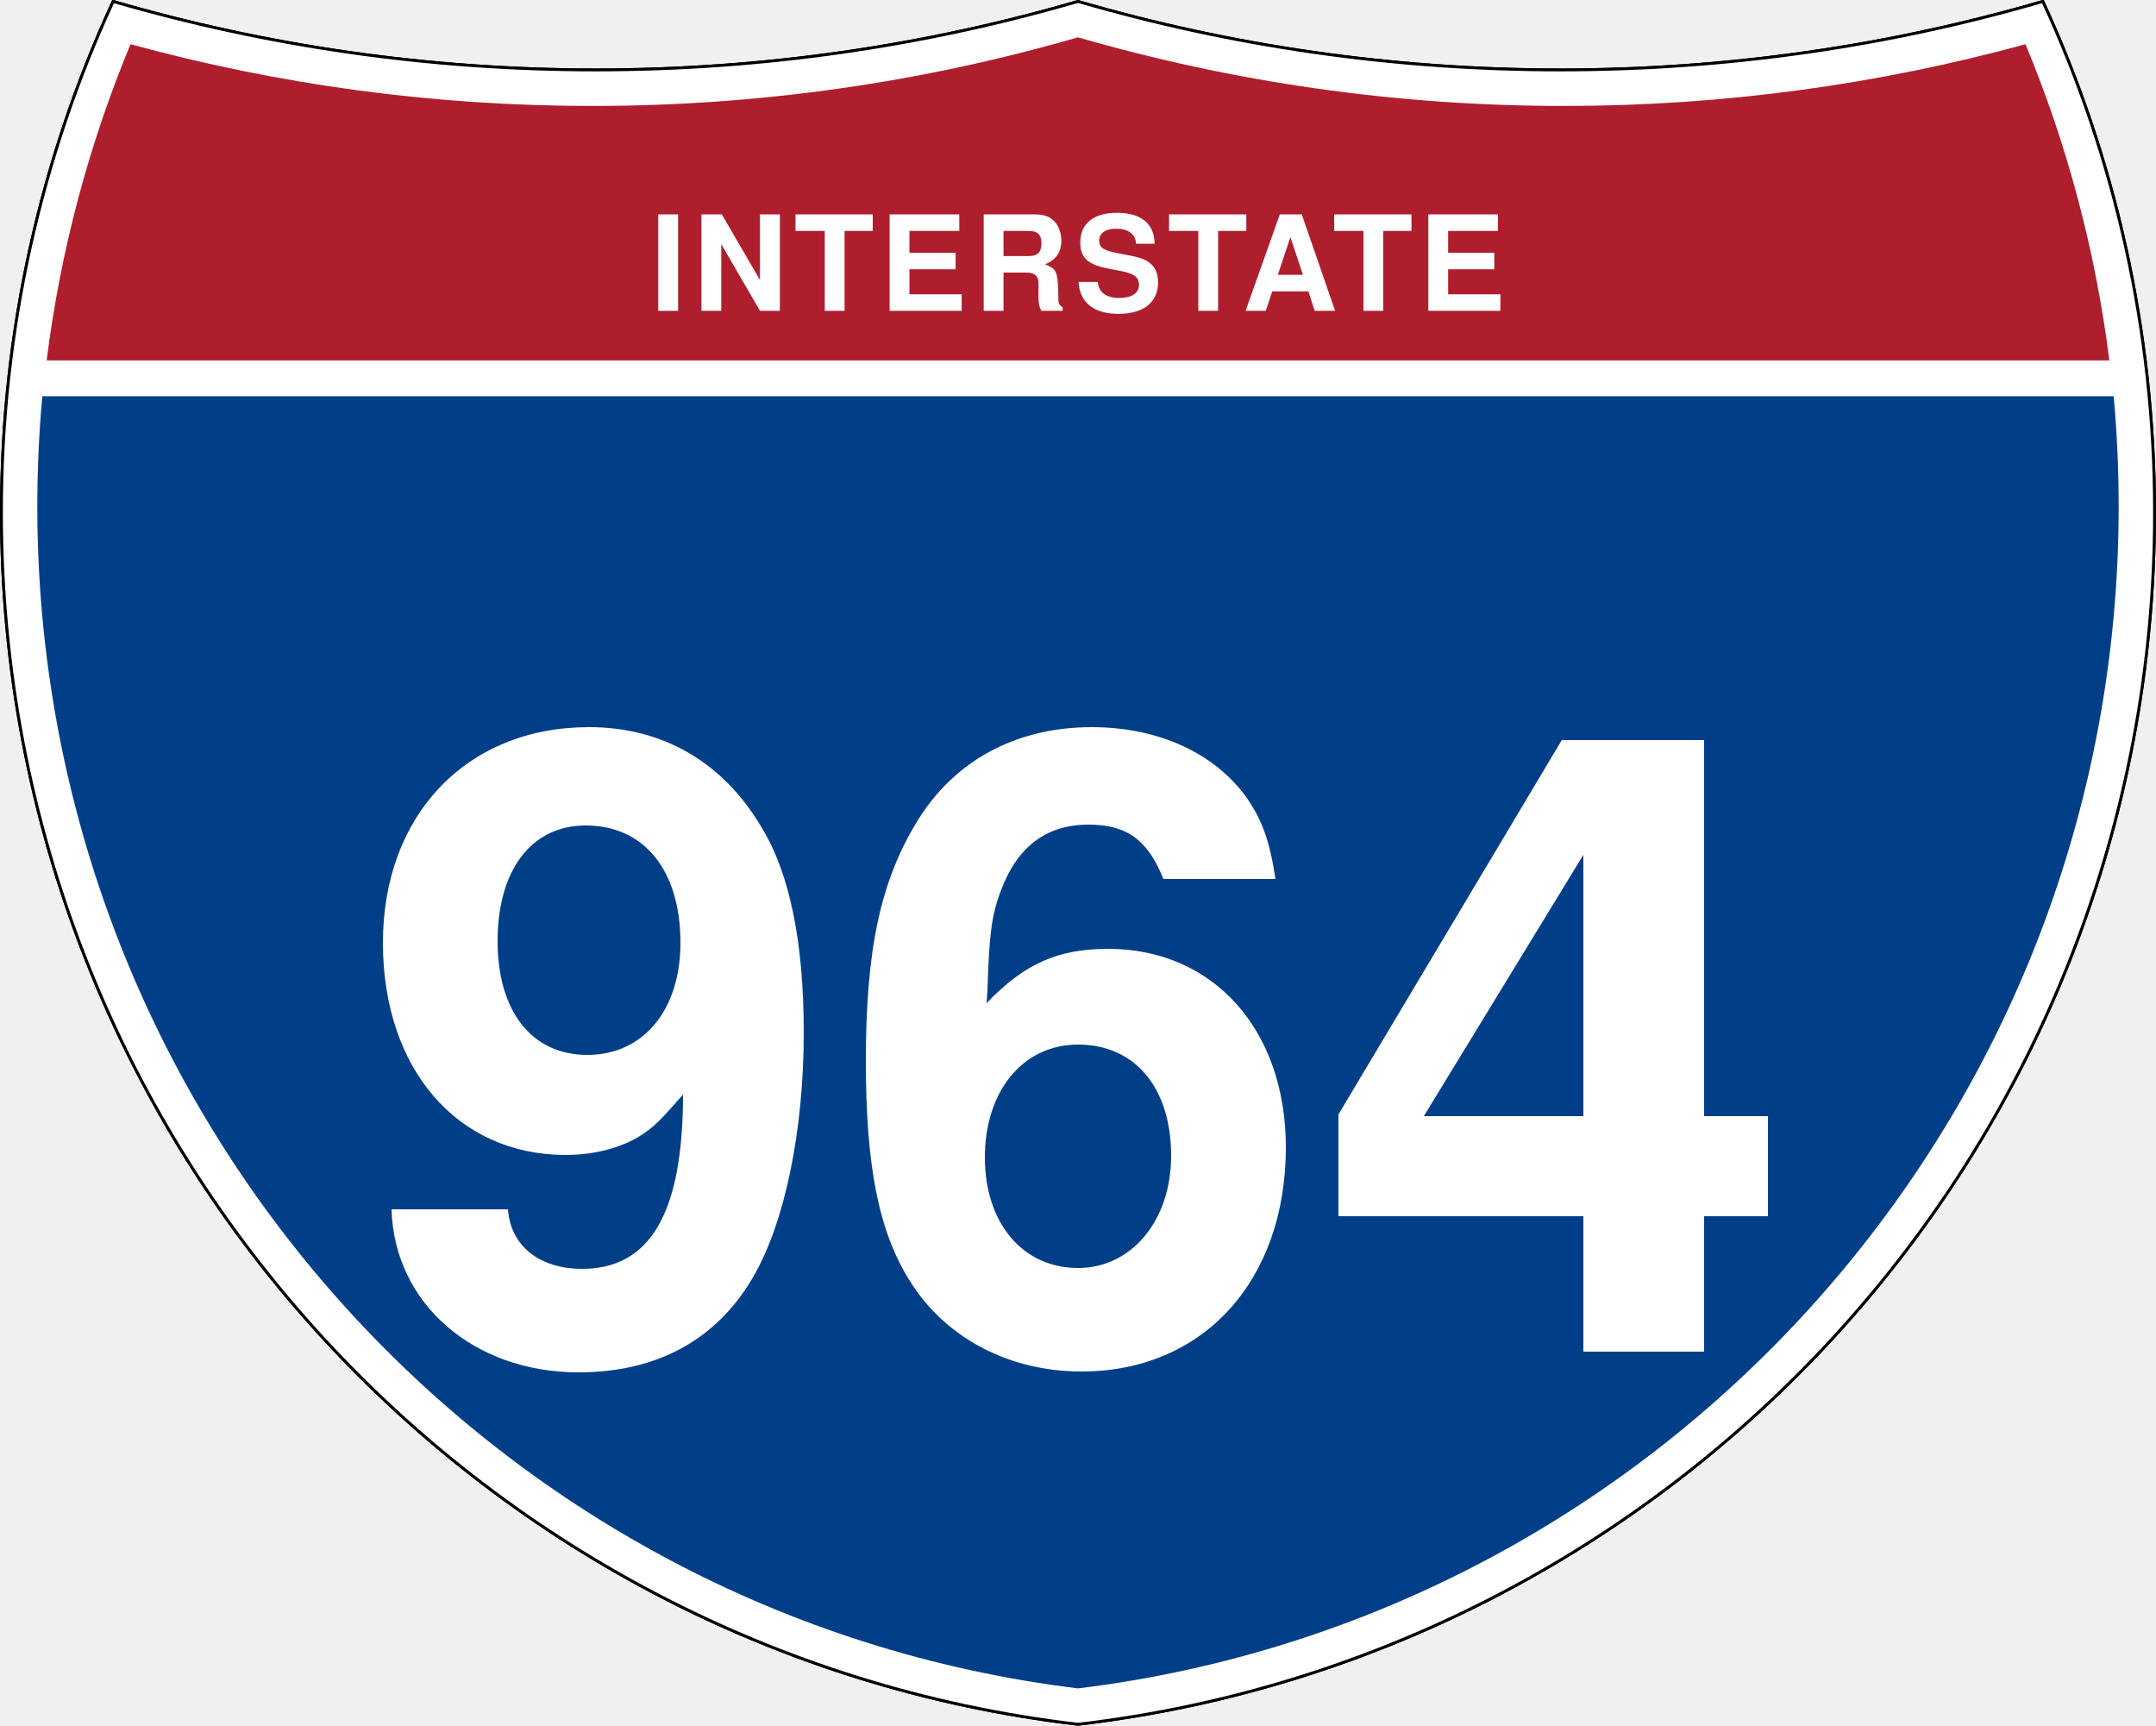
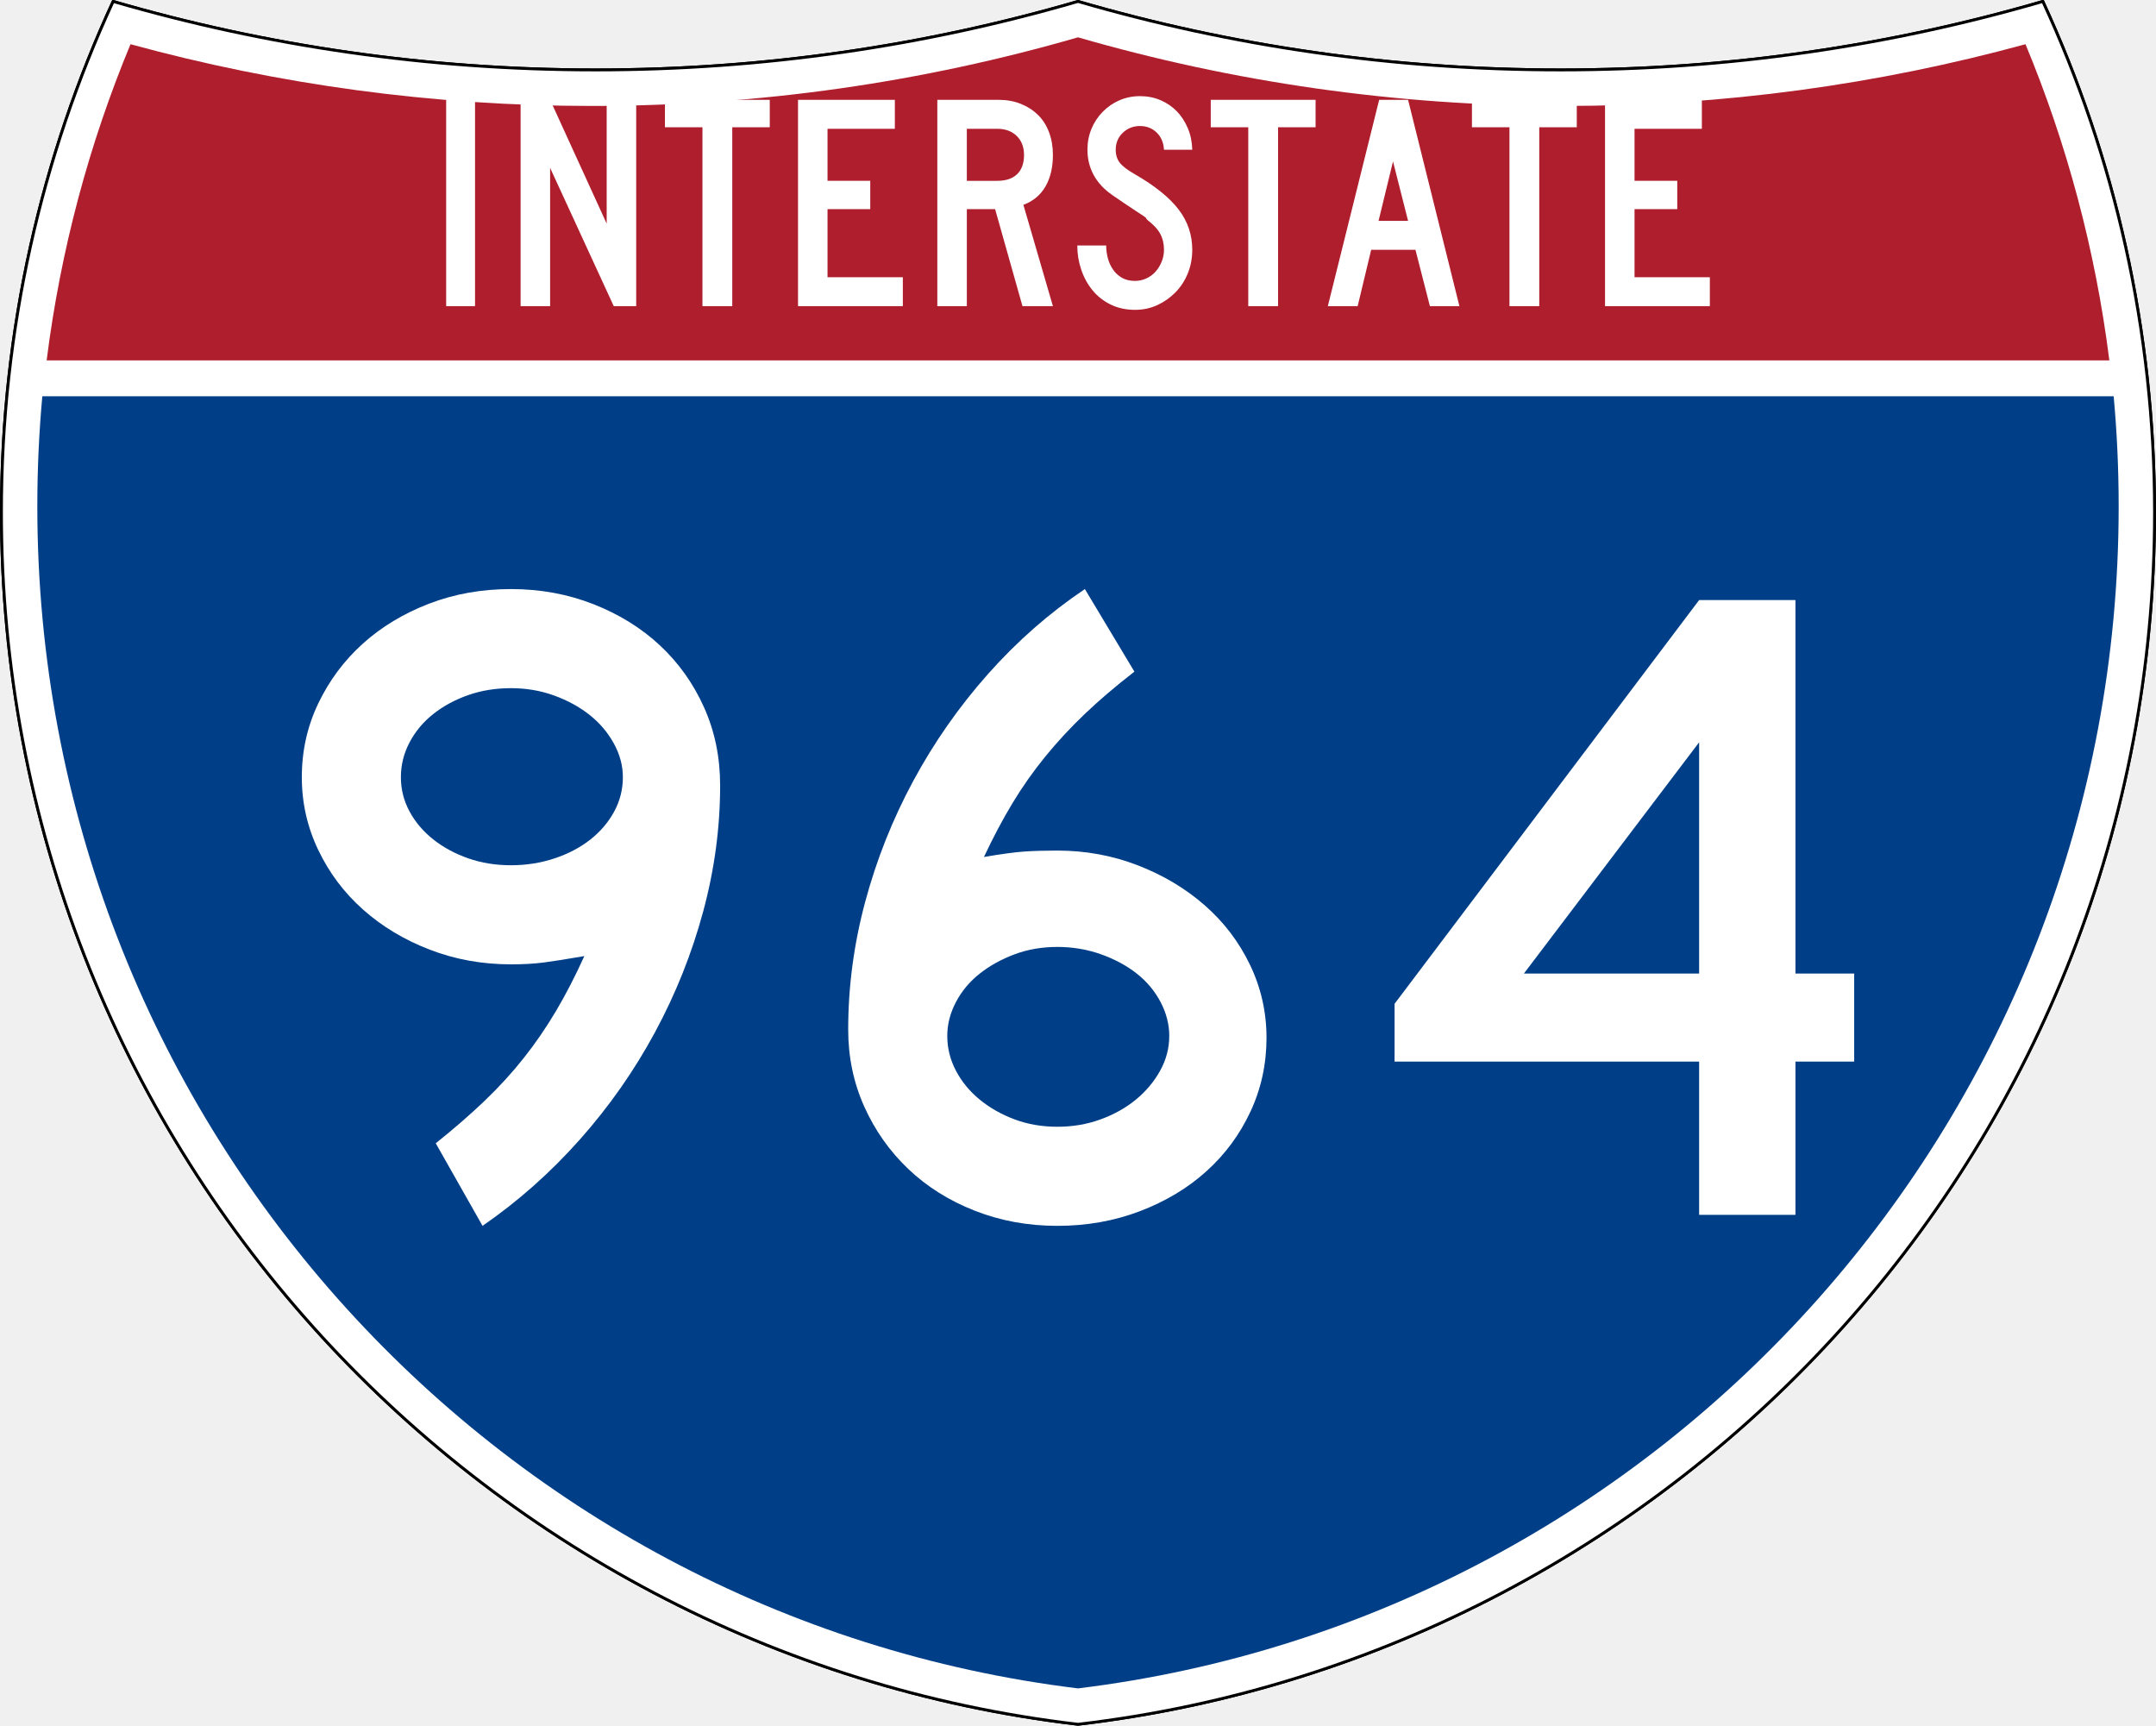
<svg xmlns="http://www.w3.org/2000/svg" width="751" height="601" viewBox="0 0 750 599.999" id="Layer_1" xml:space="preserve">
  <g transform="matrix(0.998668,0,0,0.99867,0.499334,0.398971)" id="g5" style="fill:#ffffff;fill-opacity:1;stroke:#000000;stroke-width:1;stroke-miterlimit:4;stroke-opacity:1;stroke-dasharray:none">
    <path d="M 38.915,0 C 92.236,15.525 148.625,23.85 206.958,23.85 265.291,23.85 321.679,15.525 375,4.883e-4 428.32,15.525 484.709,23.85 543.042,23.85 601.375,23.85 657.764,15.525 711.084,0 736.064,54.121 750,114.388 750,177.909 750,395.718 586.16,575.254 375,599.999 163.839,575.254 0,395.718 0,177.909 0,114.388 13.935,54.121 38.915,0 z" id="path7" style="fill:#ffffff;fill-opacity:1;stroke:#000000;stroke-width:1;stroke-miterlimit:4;stroke-opacity:1;stroke-dasharray:none" />
    <path d="M 38.915,0 C 92.236,15.525 148.625,23.85 206.958,23.85 265.291,23.85 321.679,15.525 375,4.883e-4 428.32,15.525 484.709,23.85 543.042,23.85 601.375,23.85 657.764,15.525 711.084,0 736.064,54.121 750,114.388 750,177.909 750,395.718 586.16,575.254 375,599.999 163.839,575.254 0,395.718 0,177.909 0,114.388 13.935,54.121 38.915,0 z" id="path9" style="fill:#ffffff;fill-opacity:1;stroke:#000000;stroke-width:1;stroke-linecap:round;stroke-linejoin:round;stroke-miterlimit:4;stroke-opacity:1;stroke-dasharray:none" />
  </g>
  <g transform="matrix(1.0056,0,0,1.01014,-2.10137,-3.70189)" id="g11" style="fill:#003f87;fill-opacity:1">
    <path d="m 15,177.909 c 0,-12.782 0.585,-25.427 1.729,-37.91 l 716.542,0 C 734.415,152.482 735,165.127 735,177.909 735,387.423 577.855,560.229 375,584.891 172.145,560.229 15,387.423 15,177.909 z" id="path13" style="fill:#003f87;fill-opacity:1" />
  </g>
  <g transform="matrix(1.00604,0,0,1.02708,-2.2645,-3.1523)" id="g15" style="fill:#af1e2d;fill-opacity:1">
    <path d="m 47.378,17.943 c 50.892,13.635 104.388,20.906 159.582,20.906 58.261,0 114.629,-8.101 168.04,-23.238 53.411,15.137 109.779,23.238 168.04,23.238 55.194,0 108.69,-7.271 159.581,-20.906 14.262,33.625 24.164,69.546 28.996,107.056 l -713.235,0 C 23.215,87.489 33.116,51.567 47.378,17.943 z" id="path17" style="fill:#af1e2d;fill-opacity:1" />
  </g>
-   <text x="375" y="108" text-anchor="middle" font-family="'Arial Narrow','Helvetica Neue Condensed',Helvetica,Arial,sans-serif" font-weight="bold" font-size="46" letter-spacing="2" fill="#ffffff">INTERSTATE</text>
-   <text x="375" y="470" text-anchor="middle" font-family="'Arial Narrow','Helvetica Neue Condensed',Helvetica,Arial,sans-serif" font-weight="bold" font-size="300" fill="#ffffff">964</text>
+   <path fill="#fff" d="M108.869 112.812V50.416h8.741v62.395h-8.741zm50.701 0-19.25-41.814v41.814h-8.928V50.416h8.928l17.11 37.437V50.416h8.928v62.395h-6.789zm35.847-54.105v54.105h-9.019V58.706h-11.346v-8.29h31.712v8.29h-11.346zm19.889 54.105V50.416h29.294v8.756H224.234v15.736h12.927v8.569H224.234v20.582h22.784v8.753h-31.712zm67.899 0-8.278-29.335h-8.554v29.335h-8.928V50.416h18.6c2.418 0 4.634.404 6.649 1.211 2.015.807 3.751 1.925 5.208 3.354 1.457 1.429 2.573 3.183 3.347 5.262.775 2.079 1.162 4.361 1.162 6.845-0 3.725-.744 6.891-2.232 9.499-1.488 2.608-3.72 4.47-6.696 5.586l8.928 30.639h-9.207zm.465-45.724c-0-2.421-.744-4.346-2.232-5.773-1.488-1.428-3.441-2.141-5.859-2.141h-9.207v15.736h9.207c2.603 0 4.603-.667 5.998-2.002 1.395-1.335 2.093-3.274 2.093-5.819zm50.894 28.681c-0 2.546-.449 4.921-1.348 7.125-.899 2.203-2.138 4.112-3.719 5.727-1.581 1.614-3.41 2.903-5.487 3.865-2.077.962-4.325 1.444-6.743 1.444-2.728 0-5.177-.528-7.346-1.583-2.169-1.055-3.998-2.483-5.486-4.283-1.488-1.8-2.635-3.88-3.441-6.24-.806-2.36-1.209-4.812-1.209-7.356h8.741c-0 1.304.17 2.591.511 3.864.341 1.272.867 2.421 1.581 3.446.713 1.025 1.612 1.848 2.698 2.468 1.085.621 2.402.931 3.952.931 1.179 0 2.311-.248 3.396-.745 1.085-.496 2.015-1.179 2.79-2.049.775-.87 1.394-1.879 1.859-3.027.464-1.148.697-2.344.697-3.587-0-1.8-.372-3.398-1.115-4.794-.744-1.396-2.045-2.809-3.905-4.237-.31-.311-.434-.482-.372-.513.062-.031-.123-.202-.558-.512-.434-.31-1.349-.915-2.744-1.816-1.395-.901-3.674-2.437-6.835-4.608-2.541-1.739-4.447-3.773-5.719-6.102-1.271-2.328-1.907-4.889-1.907-7.682 0-2.236.403-4.331 1.209-6.286.806-1.955 1.937-3.678 3.394-5.168 1.457-1.49 3.146-2.654 5.069-3.493 1.922-.838 3.999-1.258 6.229-1.258 2.233 0 4.294.404 6.185 1.211 1.891.807 3.534 1.925 4.928 3.354 1.394 1.429 2.51 3.136 3.347 5.123.837 1.987 1.287 4.159 1.349 6.518h-8.557c-.123-2.173-.867-3.911-2.231-5.215-1.364-1.303-3.039-1.955-5.023-1.955-2.045 0-3.781.683-5.206 2.049-1.426 1.366-2.138 3.073-2.138 5.121-0 1.552.403 2.855 1.209 3.911.806 1.055 2.356 2.235 4.649 3.538 6.015 3.477 10.401 7.015 13.16 10.616 2.759 3.601 4.138 7.667 4.138 12.199zm25.956-37.062v54.105h-9.019V58.706h-11.346v-8.29H371.867v8.29h-11.346zm45.928 54.105-4.371-17.043h-13.393l-4.09 17.043h-9.022l15.53-62.395h8.744l15.53 62.395h-8.928zM395.289 69.042l-4.371 17.973h8.928l-4.558-17.973zm44.242-10.336v54.105h-9.019V58.706h-11.346v-8.29h31.712v8.29h-11.346zm19.889 54.105V50.416h29.294v8.756h-20.366v15.736h12.927v8.569h-12.927v20.582h22.784v8.753h-31.712z" transform="translate(375.000,70.500) scale(1.15) translate(-300.000,-81.614)" />
+   <g transform="translate(375.000,315.000) scale(0.8567) translate(-375.000,-315.000)">
+     <path fill="#fff" d="M 384.93,266.063 C 384.929,283.198 382.631,300.271 378.035,317.281 C 373.438,334.291 366.919,350.62 358.476,366.266 C 350.034,381.912 339.854,396.438 327.937,409.845 C 316.019,423.251 302.857,434.923 288.45,444.858 L 269.455,411.334 C 276.904,405.377 283.547,399.604 289.382,394.015 C 295.218,388.426 300.494,382.651 305.212,376.69 C 309.93,370.729 314.276,364.398 318.251,357.694 C 322.226,350.991 326.074,343.539 329.795,335.339 C 322.595,336.582 317.071,337.452 313.221,337.948 C 309.371,338.444 304.964,338.693 300,338.693 C 288.329,338.693 277.34,336.707 267.033,332.736 C 256.726,328.765 247.723,323.365 240.023,316.536 C 232.323,309.708 226.239,301.637 221.772,292.323 C 217.304,283.009 215.071,273.137 215.071,262.709 C 215.071,252.031 217.304,242.035 221.772,232.72 C 226.239,223.406 232.261,215.335 239.835,208.506 C 247.41,201.678 256.351,196.277 266.658,192.301 C 276.965,188.327 288.079,186.339 300,186.339 C 311.921,186.339 323.096,188.389 333.524,192.489 C 343.952,196.589 352.953,202.177 360.528,209.251 C 368.103,216.326 374.064,224.706 378.41,234.391 C 382.756,244.077 384.929,254.634 384.93,266.063 L 384.93,266.063 z M 345.437,262.709 C 345.437,257.988 344.196,253.391 341.714,248.92 C 339.232,244.448 335.943,240.598 331.847,237.37 C 327.751,234.141 322.971,231.534 317.507,229.549 C 312.042,227.563 306.207,226.57 300,226.57 C 293.793,226.57 288.02,227.503 282.681,229.367 C 277.342,231.231 272.622,233.778 268.522,237.006 C 264.422,240.235 261.194,244.083 258.837,248.55 C 256.48,253.018 255.301,257.738 255.302,262.709 C 255.301,267.673 256.48,272.328 258.837,276.675 C 261.194,281.021 264.422,284.808 268.522,288.037 C 272.622,291.265 277.342,293.81 282.681,295.67 C 288.02,297.531 293.793,298.461 300,298.461 C 306.207,298.461 312.105,297.531 317.694,295.67 C 323.283,293.81 328.126,291.265 332.222,288.037 C 336.318,284.808 339.545,281.021 341.902,276.675 C 344.259,272.328 345.437,267.673 345.437,262.709 L 345.437,262.709 z " transform="translate(-155.243,0)" />
+     <path fill="#fff" d="M 384.93,368.499 C 384.929,379.178 382.756,389.172 378.41,398.482 C 374.064,407.793 368.103,415.864 360.528,422.696 C 352.953,429.528 343.952,434.93 333.524,438.901 C 323.096,442.873 311.921,444.858 300,444.858 C 288.079,444.858 276.902,442.81 266.47,438.714 C 256.038,434.618 247.037,428.968 239.466,421.764 C 231.895,414.561 225.936,406.116 221.59,396.431 C 217.244,386.745 215.071,376.317 215.071,365.146 C 215.071,347.761 217.367,330.5 221.959,313.365 C 226.552,296.229 233.07,279.839 241.512,264.192 C 249.955,248.547 260.074,234.081 271.87,220.795 C 283.666,207.51 296.768,196.025 311.175,186.339 L 331.284,219.863 C 323.584,225.828 316.817,231.603 310.981,237.188 C 305.146,242.774 299.807,248.547 294.964,254.507 C 290.121,260.468 285.714,266.739 281.743,273.321 C 277.772,279.903 273.922,287.165 270.193,295.108 C 277.401,293.873 282.927,293.13 286.773,292.88 C 290.62,292.63 295.028,292.505 300,292.504 C 311.421,292.505 322.285,294.492 332.592,298.467 C 342.898,302.442 351.962,307.844 359.784,314.672 C 367.605,321.501 373.751,329.572 378.222,338.886 C 382.694,348.2 384.929,358.071 384.93,368.499 L 384.93,368.499 z M 345.437,367.749 C 345.437,363.035 344.259,358.443 341.902,353.971 C 339.545,349.5 336.318,345.65 332.222,342.421 C 328.126,339.193 323.283,336.586 317.694,334.6 C 312.105,332.615 306.207,331.622 300,331.622 C 293.793,331.622 288.02,332.615 282.681,334.6 C 277.342,336.586 272.622,339.193 268.522,342.421 C 264.422,345.65 261.194,349.5 258.837,353.971 C 256.48,358.443 255.301,363.035 255.302,367.749 C 255.301,372.721 256.48,377.44 258.837,381.908 C 261.194,386.376 264.422,390.286 268.522,393.64 C 272.622,396.993 277.342,399.663 282.681,401.648 C 288.02,403.634 293.793,404.627 300,404.627 C 306.207,404.627 312.042,403.634 317.507,401.648 C 322.971,399.663 327.751,396.993 331.847,393.64 C 335.943,390.286 339.232,386.376 341.714,381.908 C 344.196,377.44 345.437,372.721 345.437,367.749 L 345.437,367.749 z " transform="translate(66.616,0)" />
+     <path fill="#fff" d="M 369.465,378.183 L 369.465,440.389 L 330.359,440.389 L 330.359,378.183 L 206.687,378.183 L 206.687,354.709 L 330.359,190.806 L 369.465,190.806 L 369.465,342.42 L 393.315,342.42 L 393.315,378.183 L 369.465,378.183 z M 330.359,248.543 L 259.207,342.42 L 330.359,342.42 L 330.359,248.543 z " transform="translate(296.858,0)" />
+   </g>
</svg>
